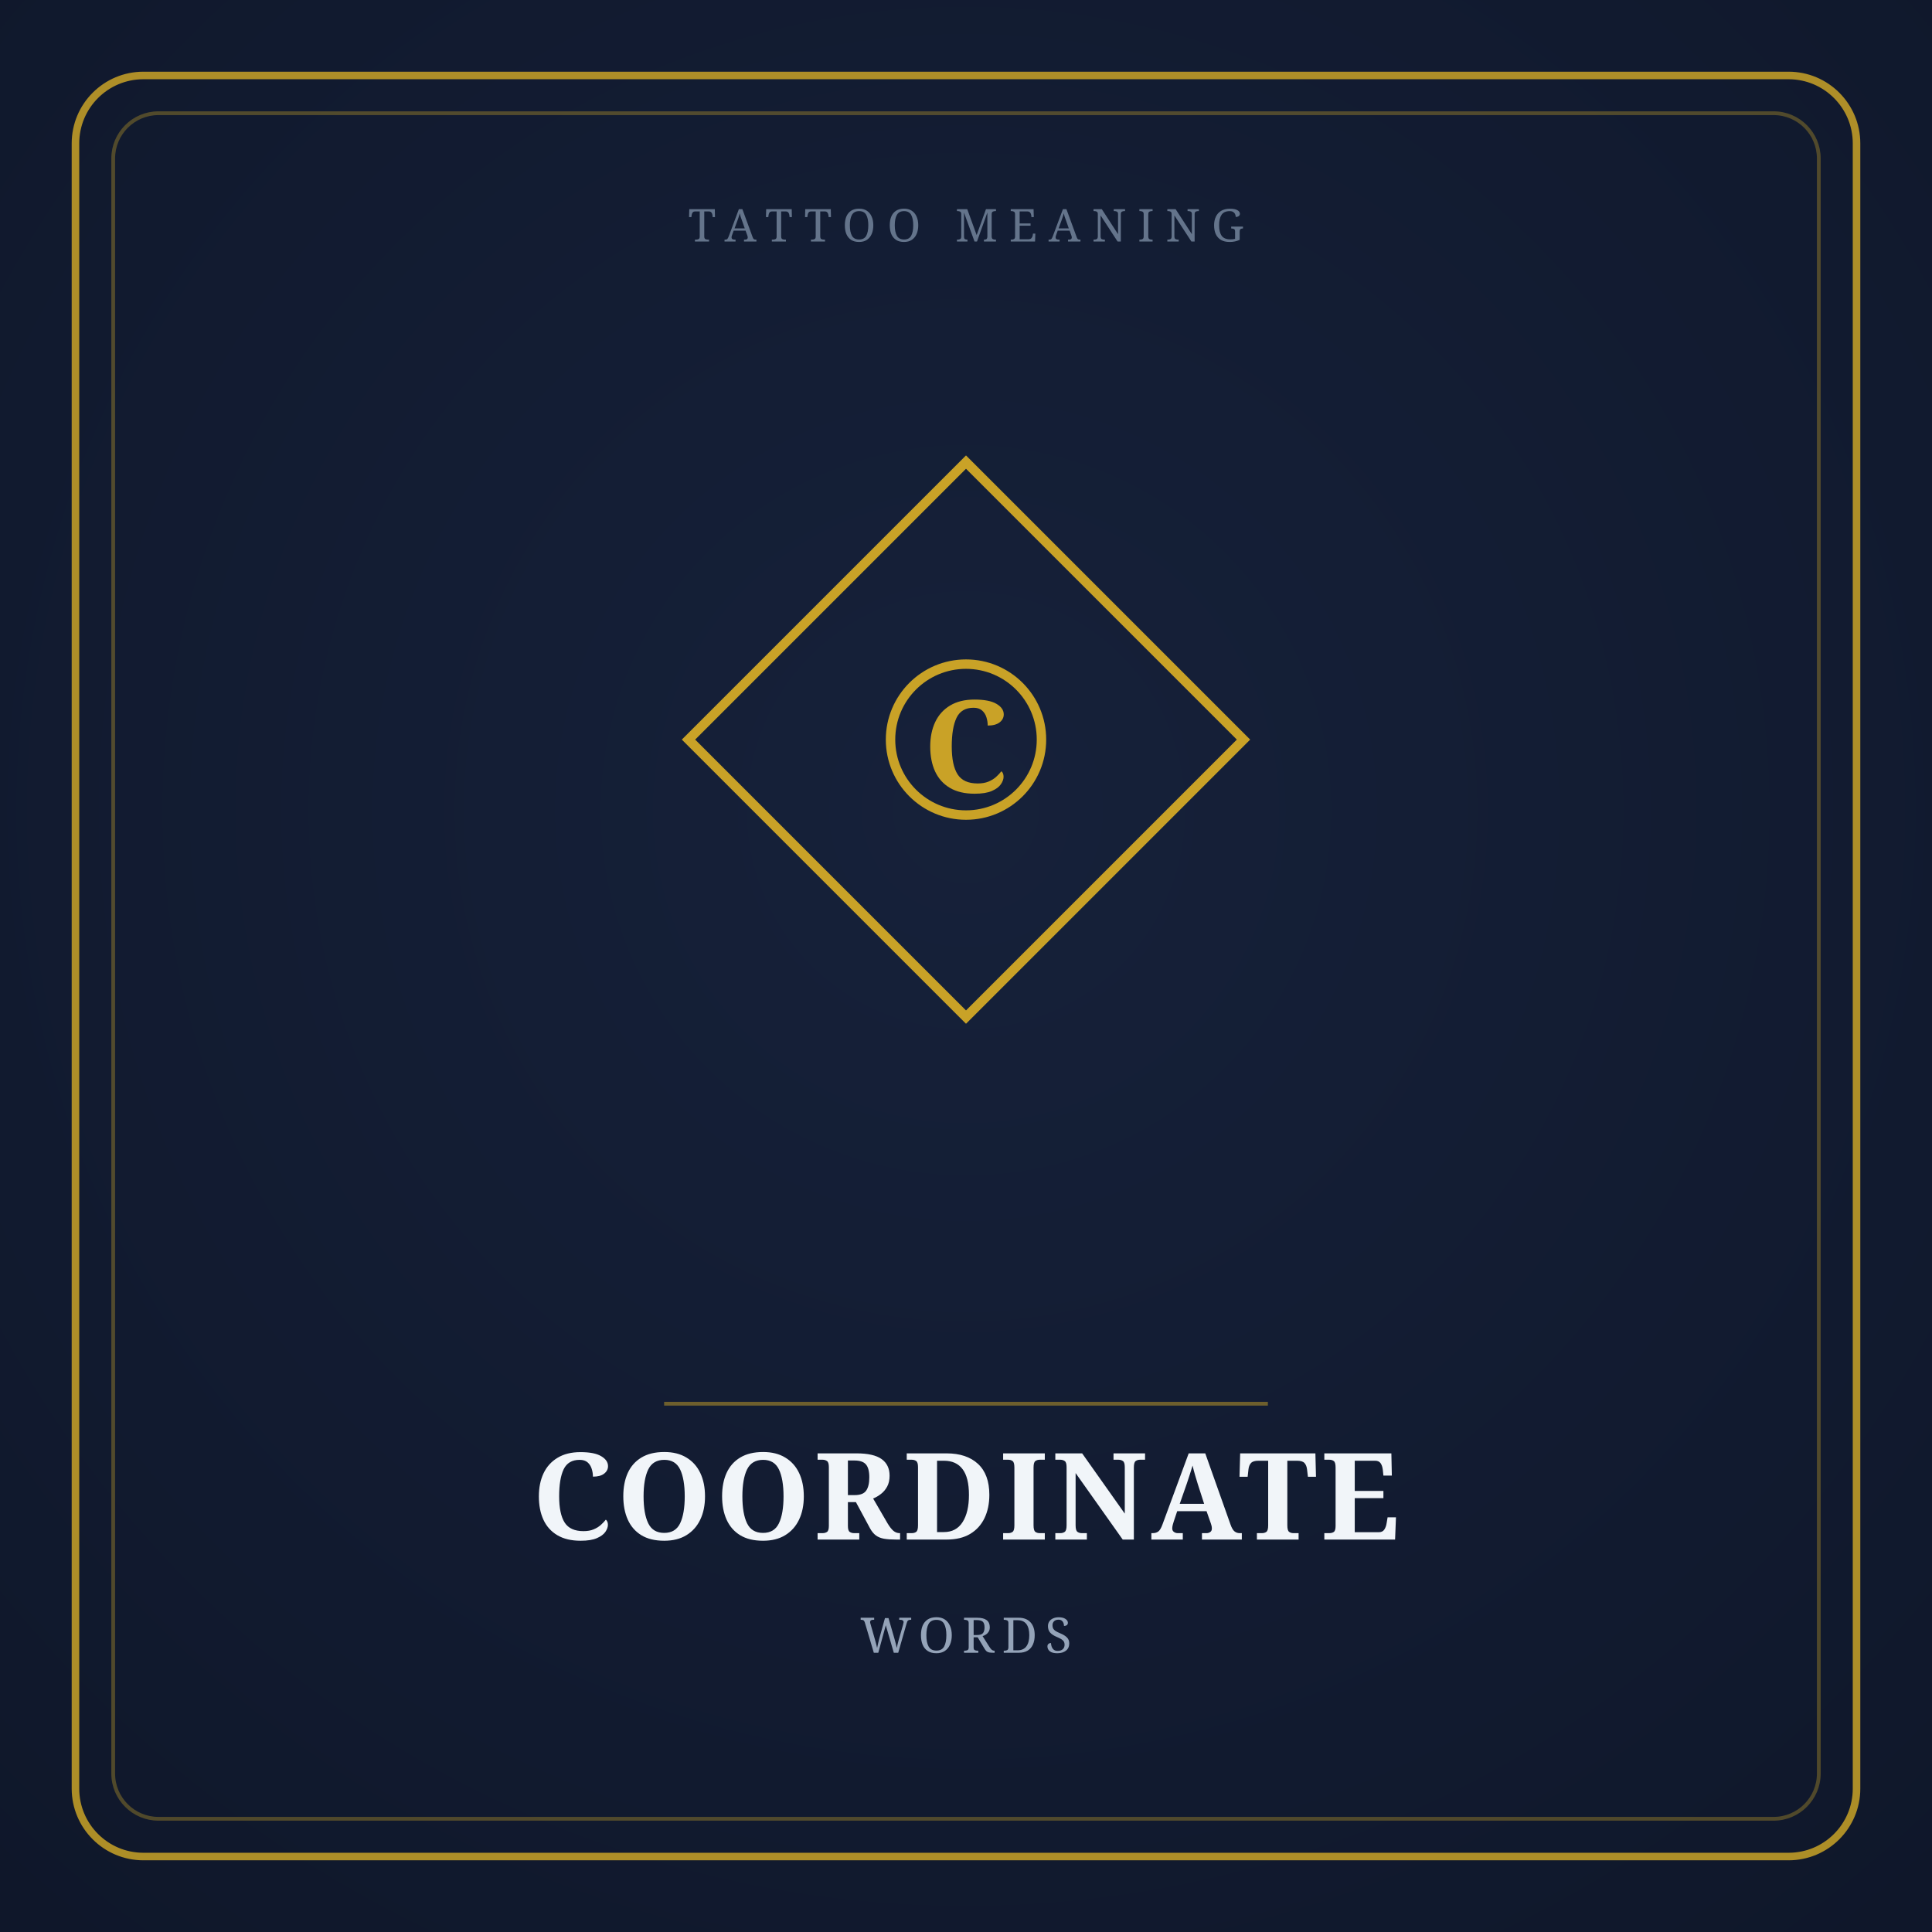
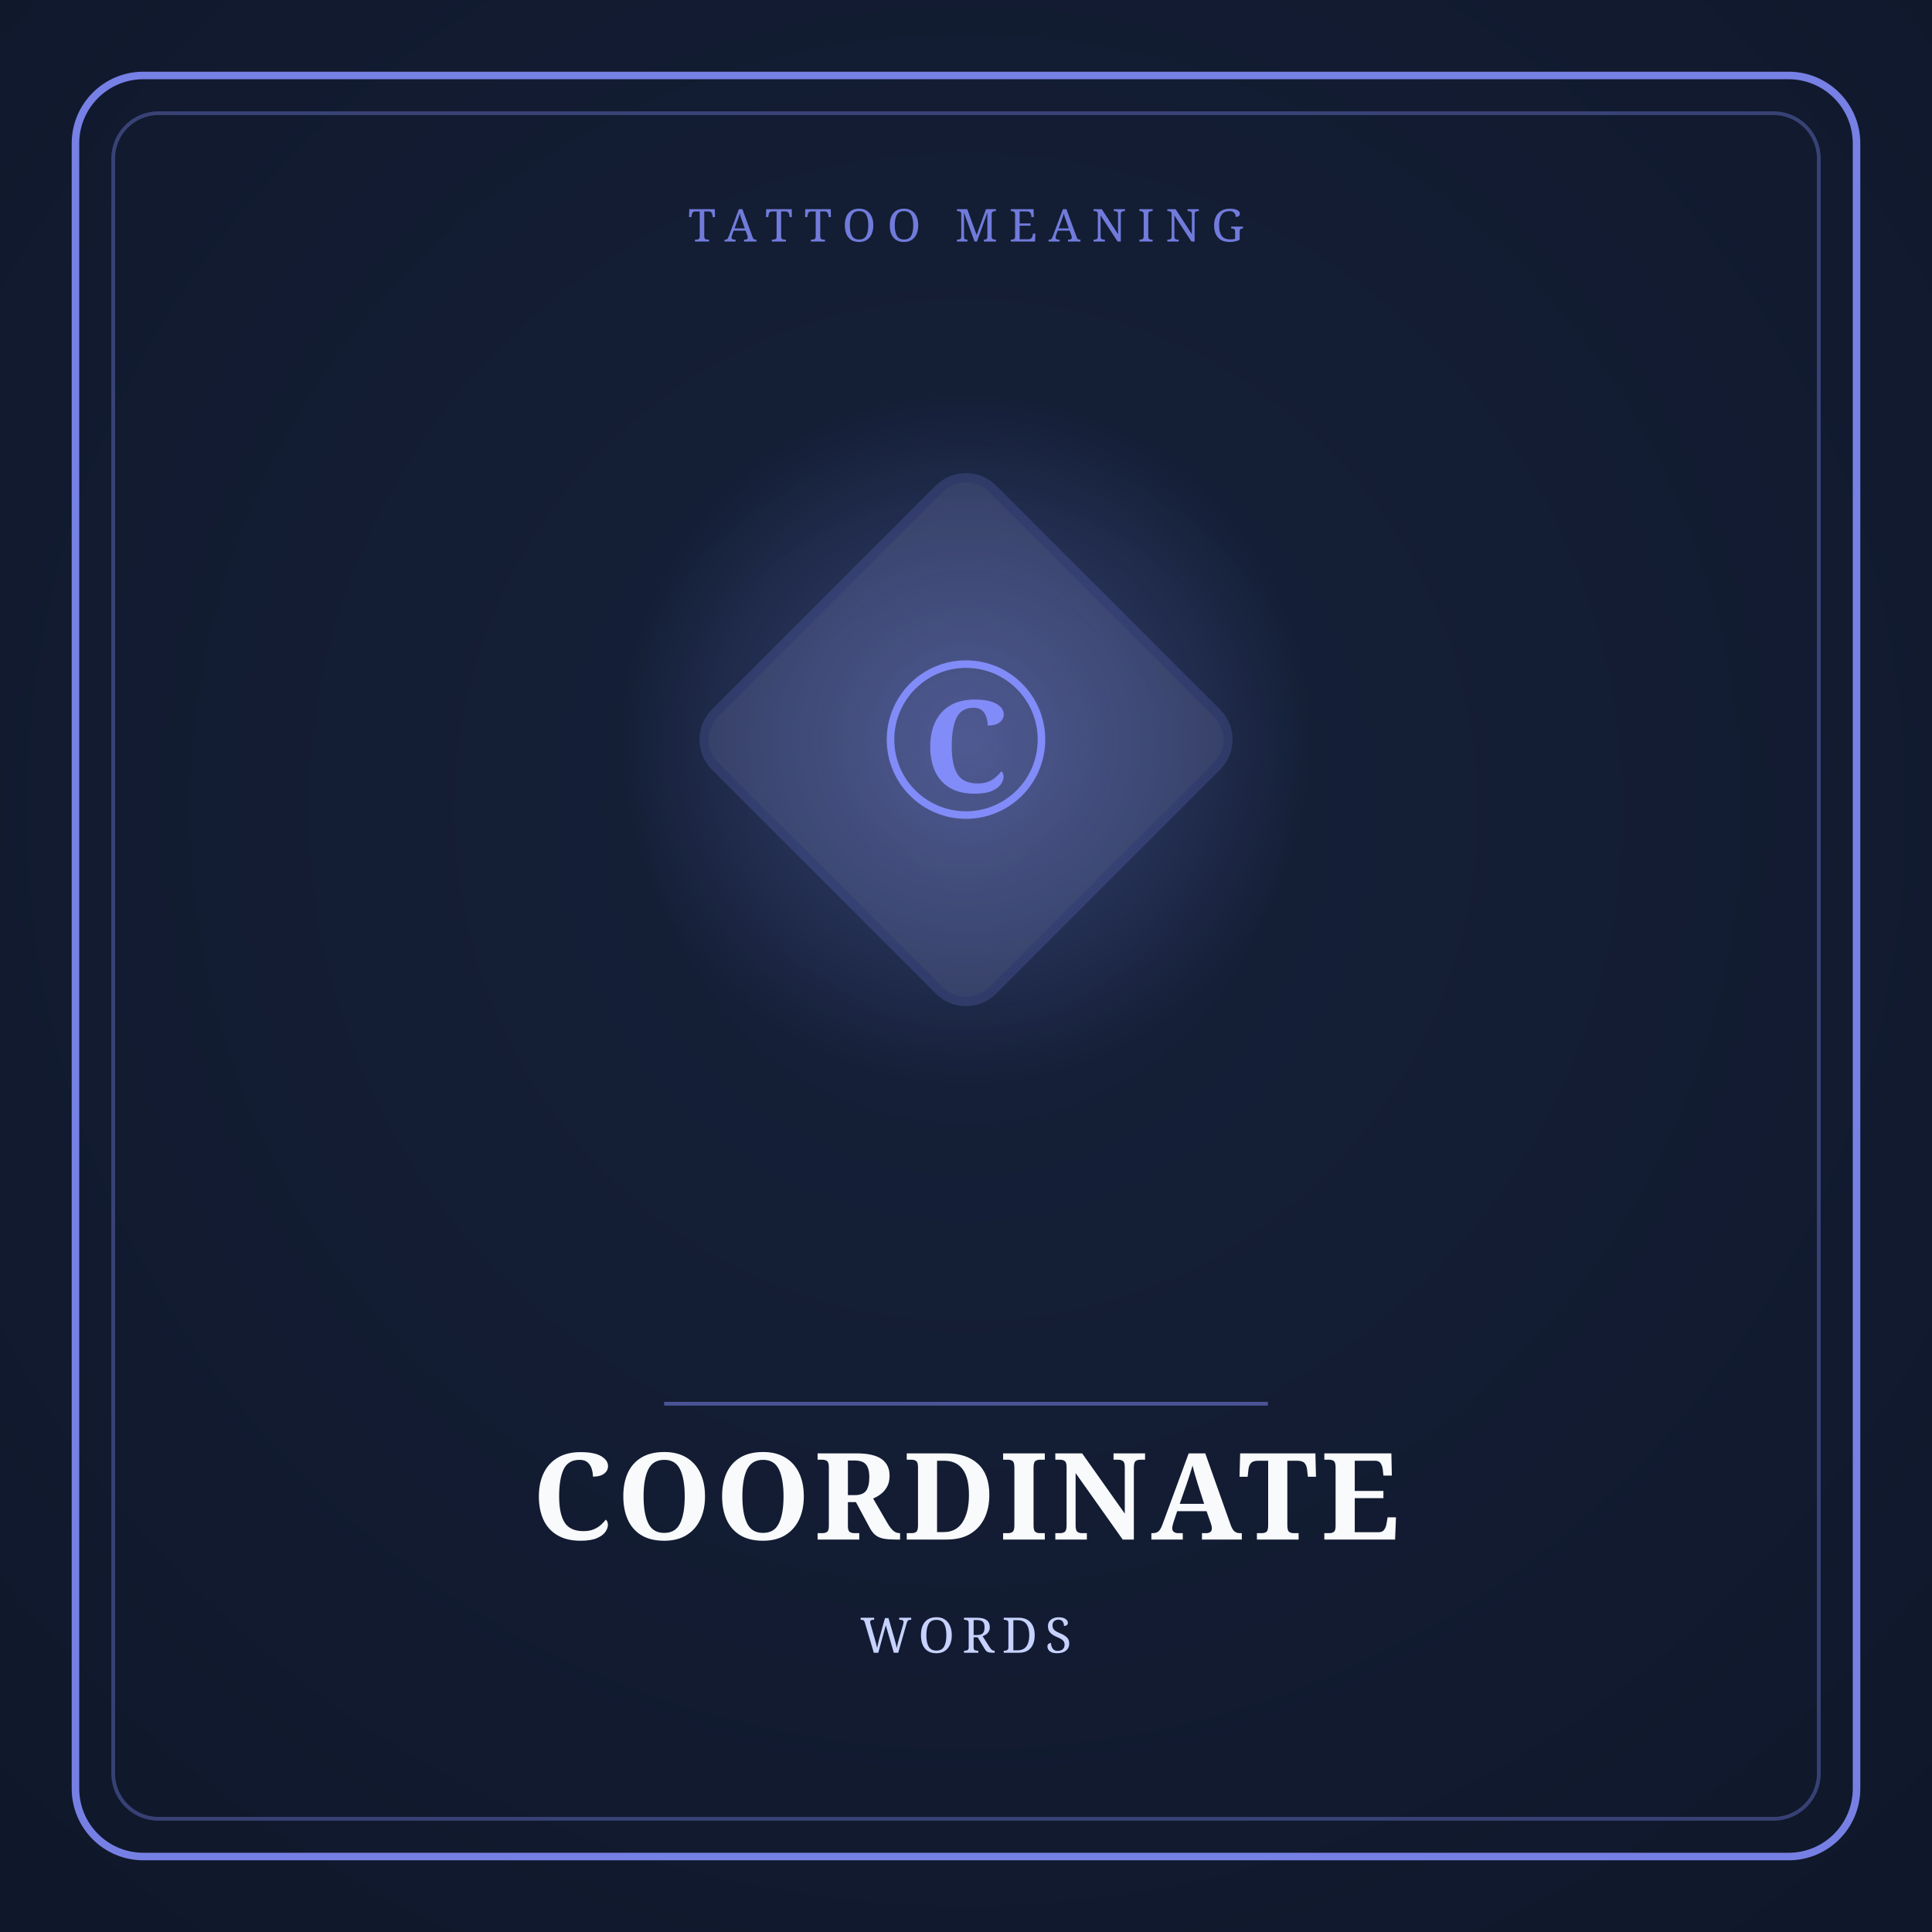
- <svg xmlns="http://www.w3.org/2000/svg" viewBox="0 0 512 512" width="512" height="512" role="img" aria-label="Coordinate tattoo design line art">
+ <svg xmlns="http://www.w3.org/2000/svg" viewBox="0 0 512 512" width="512" height="512" role="img" aria-label="Coordinate tattoo design">
  <defs>
    <radialGradient id="bg" cx="50%" cy="42%" r="75%">
      <stop offset="0%" stop-color="#16213a" />
      <stop offset="100%" stop-color="#0f172a" />
    </radialGradient>
+     <radialGradient id="glow" cx="50%" cy="50%" r="50%">
+       <stop offset="0%" stop-color="#818cf8" stop-opacity="0.35" />
+       <stop offset="100%" stop-color="#818cf8" stop-opacity="0" />
+     </radialGradient>
+     <radialGradient id="sun" cx="50%" cy="50%" r="50%">
+       <stop offset="0%" stop-color="#fde68a" />
+       <stop offset="100%" stop-color="#818cf8" />
+     </radialGradient>
  </defs>
  <rect width="512" height="512" fill="url(#bg)" />
-   <rect x="20" y="20" width="472" height="472" rx="18" fill="none" stroke="#c9a227" stroke-width="2" opacity="0.85" />
-   <rect x="30" y="30" width="452" height="452" rx="12" fill="none" stroke="#c9a227" stroke-width="1" opacity="0.35" />
-   <text x="256" y="64" text-anchor="middle" font-family="Georgia, serif" font-size="12" letter-spacing="3" fill="#64748b">TATTOO MEANING</text>
-   <g stroke="#c9a227" stroke-width="2.5" fill="none">
-     <rect x="204" y="144" width="104" height="104" transform="rotate(45 256 196)" />
-     <circle cx="256" cy="196" r="20" />
+   <rect x="20" y="20" width="472" height="472" rx="18" fill="none" stroke="#818cf8" stroke-width="2" opacity="0.9" />
+   <rect x="30" y="30" width="452" height="452" rx="12" fill="none" stroke="#818cf8" stroke-width="1" opacity="0.35" />
+   <text x="256" y="64" text-anchor="middle" font-family="Georgia, serif" font-size="12" letter-spacing="3" fill="#818cf8" opacity="0.85">TATTOO MEANING</text>
+   <g>
+     <circle cx="256" cy="196" r="92" fill="url(#glow)" />
+     <rect x="204" y="144" width="104" height="104" rx="10" transform="rotate(45 256 196)" fill="#a5b4fc" opacity="0.18" stroke="#818cf8" stroke-width="2.5" />
+     <circle cx="256" cy="196" r="20" fill="none" stroke="#818cf8" stroke-width="2" />
+     <text x="256" y="210" text-anchor="middle" font-family="Georgia, serif" font-size="34" font-weight="700" fill="#818cf8">C</text>
  </g>
-   <text x="256" y="210" text-anchor="middle" font-family="Georgia, serif" font-size="34" font-weight="700" fill="#c9a227">C</text>
-   <line x1="176" y1="372" x2="336" y2="372" stroke="#c9a227" stroke-width="1" opacity="0.5" />
-   <text x="256" y="408" text-anchor="middle" font-family="Georgia, serif" font-size="32" font-weight="700" letter-spacing="1" fill="#f1f5f9">COORDINATE</text>
-   <text x="256" y="438" text-anchor="middle" font-family="Georgia, serif" font-size="13" letter-spacing="2" fill="#94a3b8">WORDS</text>
+   <line x1="176" y1="372" x2="336" y2="372" stroke="#818cf8" stroke-width="1" opacity="0.5" />
+   <text x="256" y="408" text-anchor="middle" font-family="Georgia, serif" font-size="32" font-weight="700" letter-spacing="1" fill="#f8fafc">COORDINATE</text>
+   <text x="256" y="438" text-anchor="middle" font-family="Georgia, serif" font-size="13" letter-spacing="2" fill="#c7d2fe">WORDS</text>
</svg>
